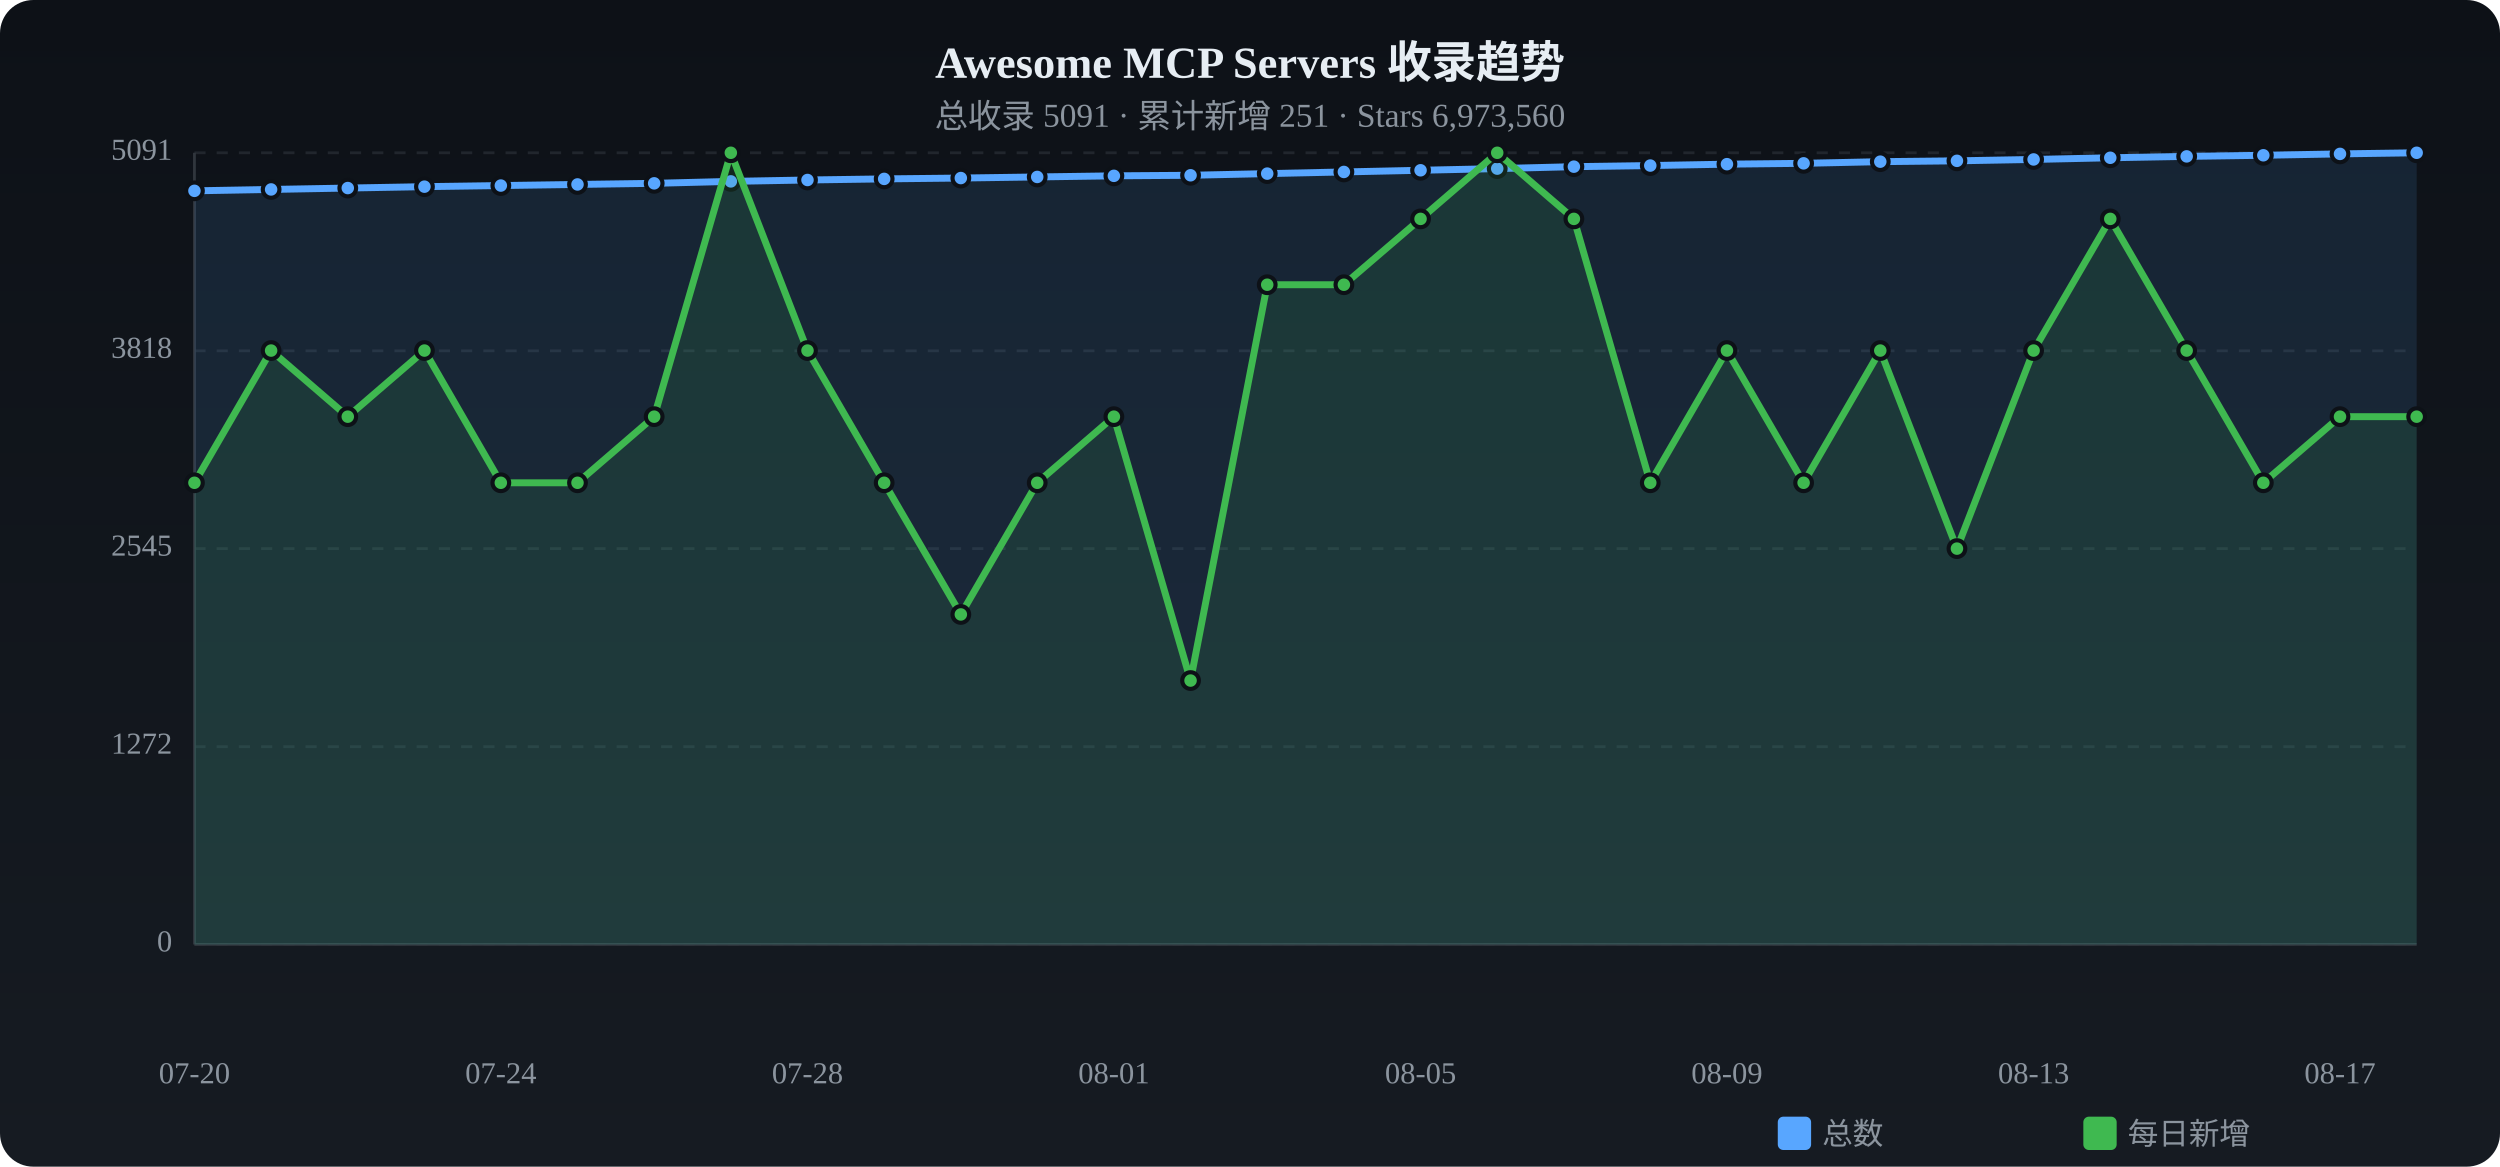
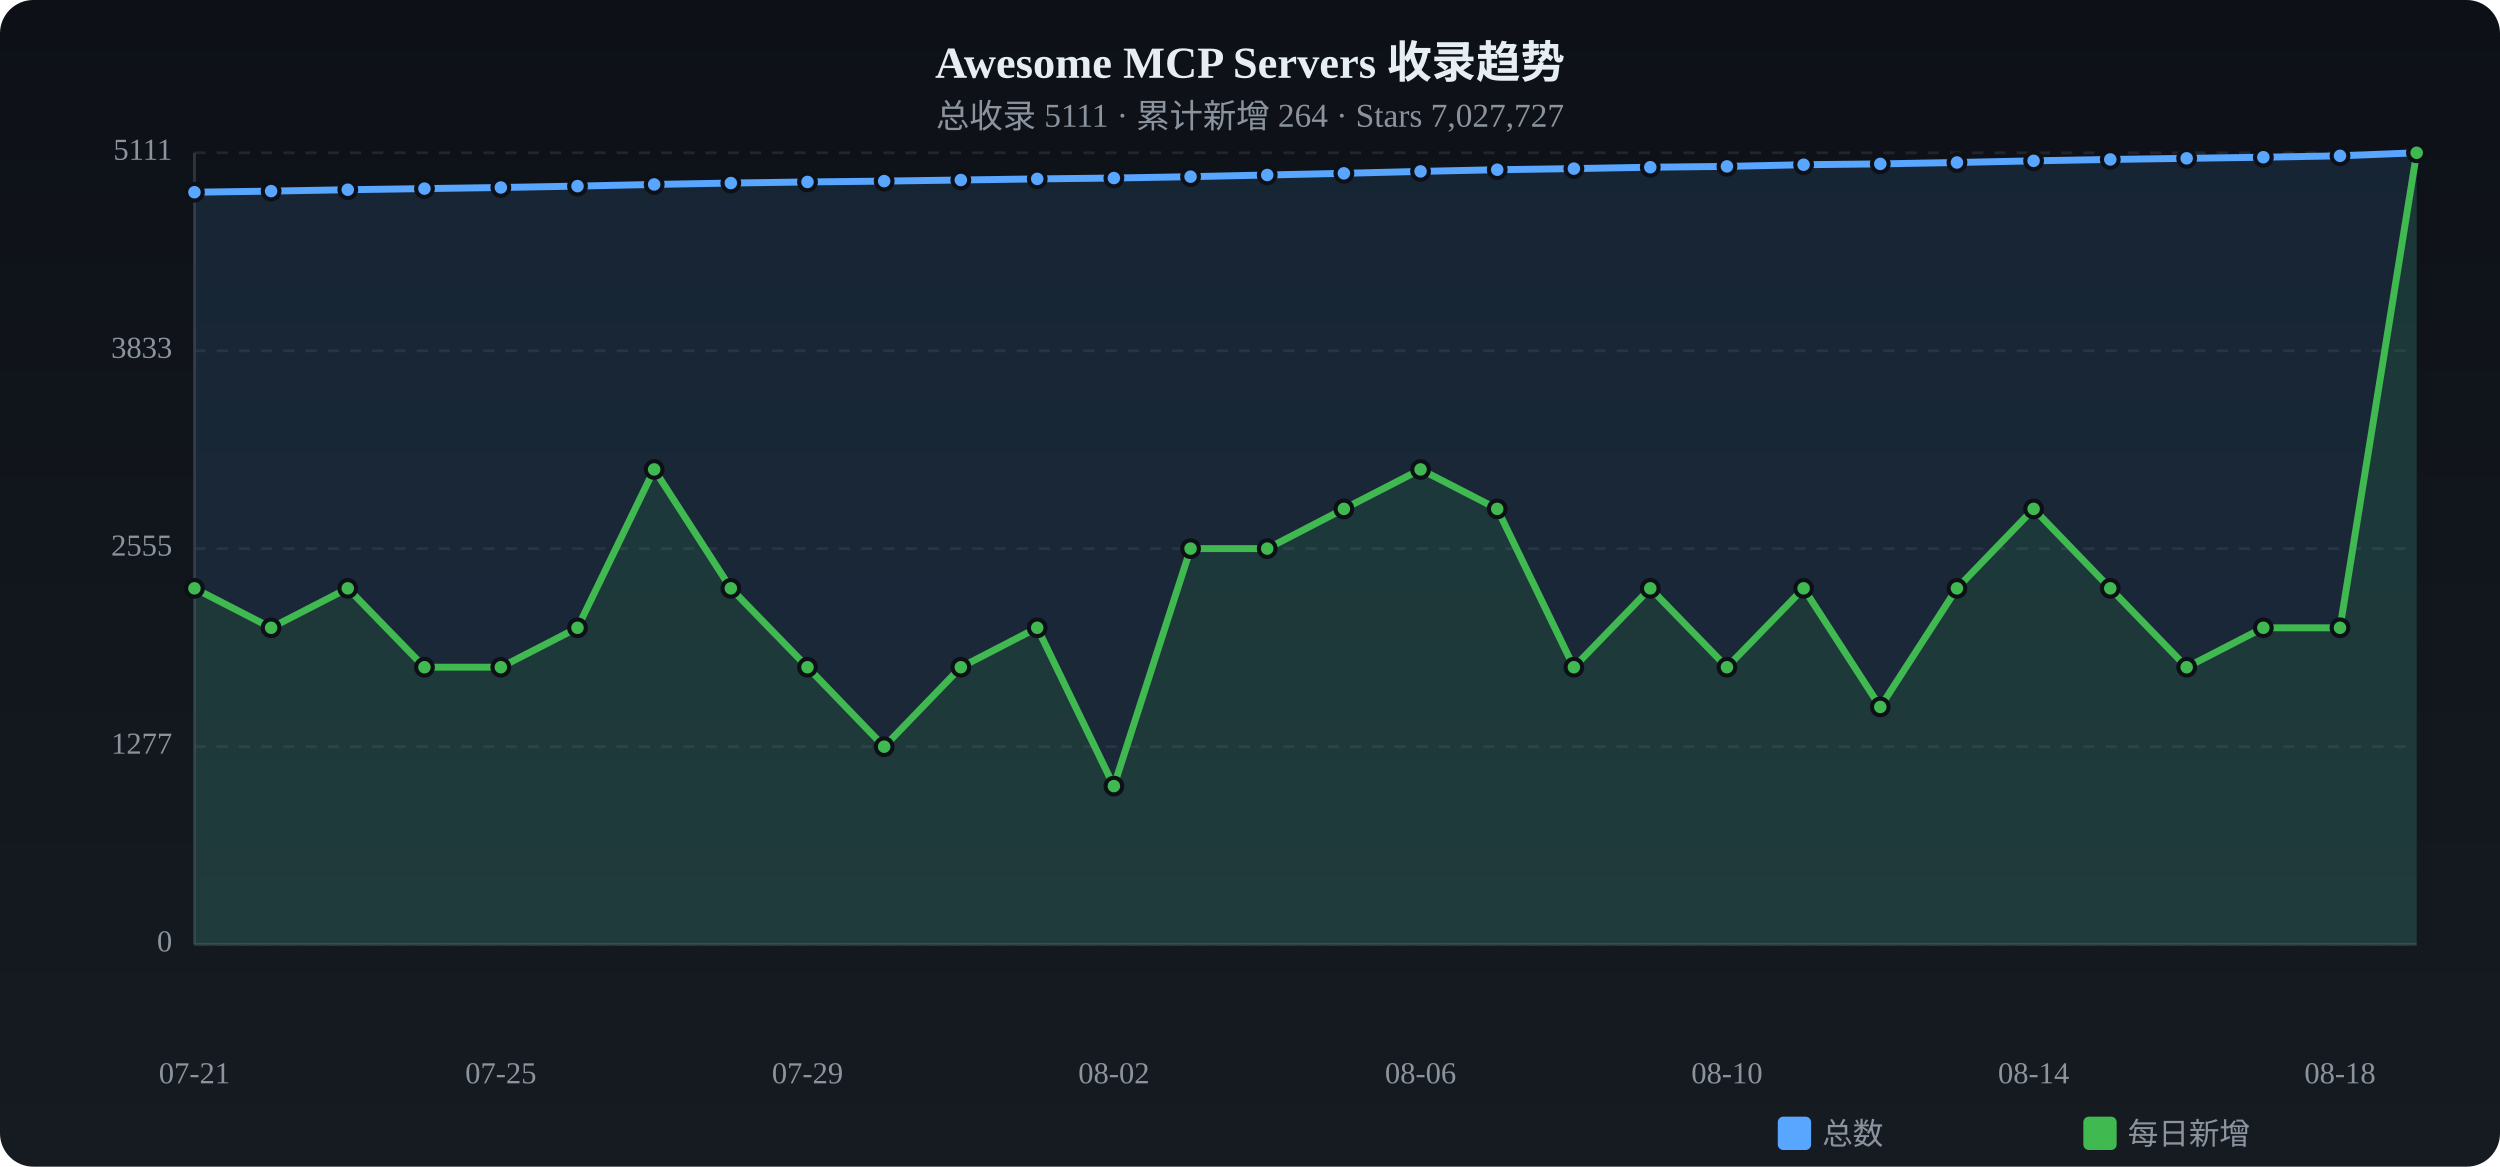
<svg xmlns="http://www.w3.org/2000/svg" viewBox="0 0 900 420" width="900" height="420">
  <defs>
    <linearGradient id="tbg" x1="0%" y1="0%" x2="0%" y2="100%">
      <stop offset="0%" stop-color="#0d1117" />
      <stop offset="100%" stop-color="#161b22" />
    </linearGradient>
  </defs>
  <rect width="900" height="420" rx="12" fill="url(#tbg)" />
  <text x="450.0" y="28" text-anchor="middle" fill="#e6edf3" font-size="16" font-weight="bold">Awesome MCP Servers 收录趋势</text>
-   <text x="450.0" y="46" text-anchor="middle" fill="#8b949e" font-size="12">总收录 5091 · 累计新增 251 · Stars 6,973,560</text>
+   <text x="450.0" y="46" text-anchor="middle" fill="#8b949e" font-size="12">总收录 5111 · 累计新增 264 · Stars 7,027,727</text>
  <text x="62" y="340.0" text-anchor="end" fill="#8b949e" font-size="11" dominant-baseline="middle">0</text>
  <line x1="70" y1="340.0" x2="870" y2="340.0" stroke="#21262d" stroke-dasharray="4 4" />
-   <text x="62" y="268.8" text-anchor="end" fill="#8b949e" font-size="11" dominant-baseline="middle">1272</text>
+   <text x="62" y="268.8" text-anchor="end" fill="#8b949e" font-size="11" dominant-baseline="middle">1277</text>
  <line x1="70" y1="268.8" x2="870" y2="268.8" stroke="#21262d" stroke-dasharray="4 4" />
-   <text x="62" y="197.5" text-anchor="end" fill="#8b949e" font-size="11" dominant-baseline="middle">2545</text>
+   <text x="62" y="197.5" text-anchor="end" fill="#8b949e" font-size="11" dominant-baseline="middle">2555</text>
  <line x1="70" y1="197.5" x2="870" y2="197.5" stroke="#21262d" stroke-dasharray="4 4" />
-   <text x="62" y="126.3" text-anchor="end" fill="#8b949e" font-size="11" dominant-baseline="middle">3818</text>
+   <text x="62" y="126.3" text-anchor="end" fill="#8b949e" font-size="11" dominant-baseline="middle">3833</text>
  <line x1="70" y1="126.3" x2="870" y2="126.3" stroke="#21262d" stroke-dasharray="4 4" />
-   <text x="62" y="55.0" text-anchor="end" fill="#8b949e" font-size="11" dominant-baseline="middle">5091</text>
+   <text x="62" y="55.0" text-anchor="end" fill="#8b949e" font-size="11" dominant-baseline="middle">5111</text>
  <line x1="70" y1="55.0" x2="870" y2="55.0" stroke="#21262d" stroke-dasharray="4 4" />
  <line x1="70" y1="55" x2="70" y2="340" stroke="#30363d" />
  <line x1="70" y1="340" x2="870" y2="340" stroke="#30363d" />
-   <path d="M70.0,68.7 L97.6,68.2 L125.2,67.7 L152.8,67.2 L180.3,66.8 L207.9,66.4 L235.5,66.0 L263.1,65.3 L290.7,64.8 L318.3,64.4 L345.9,64.1 L373.4,63.7 L401.0,63.3 L428.6,63.1 L456.2,62.5 L483.8,61.9 L511.4,61.3 L539.0,60.7 L566.6,60.0 L594.1,59.6 L621.7,59.1 L649.3,58.8 L676.9,58.2 L704.5,57.9 L732.1,57.4 L759.7,56.8 L787.2,56.3 L814.8,55.9 L842.4,55.4 L870.0,55.0 L870.0,340 L70.0,340 Z" fill="#58a6ff" opacity="0.12" />
-   <polyline points="70.0,68.7 97.6,68.2 125.2,67.7 152.8,67.2 180.3,66.8 207.9,66.4 235.5,66.0 263.1,65.3 290.7,64.8 318.3,64.4 345.9,64.1 373.4,63.7 401.0,63.3 428.6,63.1 456.2,62.5 483.8,61.9 511.4,61.3 539.0,60.7 566.6,60.0 594.1,59.6 621.7,59.1 649.3,58.8 676.9,58.2 704.5,57.9 732.1,57.4 759.7,56.8 787.2,56.3 814.8,55.9 842.4,55.4 870.0,55.0" fill="none" stroke="#58a6ff" stroke-width="2.5" stroke-linecap="round" stroke-linejoin="round" />
-   <circle cx="70.0" cy="68.7" r="3" fill="#58a6ff" stroke="#0d1117" stroke-width="1.5" />
-   <circle cx="97.6" cy="68.2" r="3" fill="#58a6ff" stroke="#0d1117" stroke-width="1.5" />
-   <circle cx="125.2" cy="67.7" r="3" fill="#58a6ff" stroke="#0d1117" stroke-width="1.5" />
-   <circle cx="152.8" cy="67.2" r="3" fill="#58a6ff" stroke="#0d1117" stroke-width="1.5" />
-   <circle cx="180.3" cy="66.8" r="3" fill="#58a6ff" stroke="#0d1117" stroke-width="1.5" />
-   <circle cx="207.9" cy="66.4" r="3" fill="#58a6ff" stroke="#0d1117" stroke-width="1.5" />
-   <circle cx="235.5" cy="66.0" r="3" fill="#58a6ff" stroke="#0d1117" stroke-width="1.5" />
-   <circle cx="263.1" cy="65.3" r="3" fill="#58a6ff" stroke="#0d1117" stroke-width="1.5" />
-   <circle cx="290.7" cy="64.8" r="3" fill="#58a6ff" stroke="#0d1117" stroke-width="1.5" />
-   <circle cx="318.3" cy="64.4" r="3" fill="#58a6ff" stroke="#0d1117" stroke-width="1.5" />
-   <circle cx="345.9" cy="64.1" r="3" fill="#58a6ff" stroke="#0d1117" stroke-width="1.5" />
-   <circle cx="373.4" cy="63.7" r="3" fill="#58a6ff" stroke="#0d1117" stroke-width="1.5" />
-   <circle cx="401.0" cy="63.3" r="3" fill="#58a6ff" stroke="#0d1117" stroke-width="1.5" />
-   <circle cx="428.6" cy="63.1" r="3" fill="#58a6ff" stroke="#0d1117" stroke-width="1.5" />
-   <circle cx="456.2" cy="62.5" r="3" fill="#58a6ff" stroke="#0d1117" stroke-width="1.5" />
-   <circle cx="483.8" cy="61.9" r="3" fill="#58a6ff" stroke="#0d1117" stroke-width="1.5" />
-   <circle cx="511.4" cy="61.3" r="3" fill="#58a6ff" stroke="#0d1117" stroke-width="1.5" />
-   <circle cx="539.0" cy="60.7" r="3" fill="#58a6ff" stroke="#0d1117" stroke-width="1.5" />
-   <circle cx="566.6" cy="60.0" r="3" fill="#58a6ff" stroke="#0d1117" stroke-width="1.5" />
-   <circle cx="594.1" cy="59.6" r="3" fill="#58a6ff" stroke="#0d1117" stroke-width="1.5" />
-   <circle cx="621.7" cy="59.1" r="3" fill="#58a6ff" stroke="#0d1117" stroke-width="1.5" />
-   <circle cx="649.3" cy="58.8" r="3" fill="#58a6ff" stroke="#0d1117" stroke-width="1.5" />
-   <circle cx="676.9" cy="58.2" r="3" fill="#58a6ff" stroke="#0d1117" stroke-width="1.5" />
-   <circle cx="704.5" cy="57.9" r="3" fill="#58a6ff" stroke="#0d1117" stroke-width="1.5" />
-   <circle cx="732.1" cy="57.4" r="3" fill="#58a6ff" stroke="#0d1117" stroke-width="1.5" />
-   <circle cx="759.7" cy="56.8" r="3" fill="#58a6ff" stroke="#0d1117" stroke-width="1.5" />
-   <circle cx="787.2" cy="56.3" r="3" fill="#58a6ff" stroke="#0d1117" stroke-width="1.5" />
-   <circle cx="814.8" cy="55.9" r="3" fill="#58a6ff" stroke="#0d1117" stroke-width="1.5" />
-   <circle cx="842.4" cy="55.4" r="3" fill="#58a6ff" stroke="#0d1117" stroke-width="1.5" />
+   <path d="M70.0,69.2 L97.6,68.8 L125.2,68.3 L152.8,67.9 L180.3,67.5 L207.9,67.0 L235.5,66.4 L263.1,65.9 L290.7,65.5 L318.3,65.2 L345.9,64.8 L373.4,64.4 L401.0,64.1 L428.6,63.6 L456.2,63.0 L483.8,62.4 L511.4,61.7 L539.0,61.1 L566.6,60.7 L594.1,60.2 L621.7,59.9 L649.3,59.3 L676.9,59.0 L704.5,58.5 L732.1,57.9 L759.7,57.4 L787.2,57.0 L814.8,56.6 L842.4,56.1 L870.0,55.0 L870.0,340 L70.0,340 Z" fill="#58a6ff" opacity="0.12" />
+   <polyline points="70.0,69.2 97.6,68.8 125.2,68.3 152.8,67.9 180.3,67.5 207.9,67.0 235.5,66.4 263.1,65.9 290.7,65.5 318.3,65.2 345.9,64.8 373.4,64.4 401.0,64.1 428.6,63.6 456.2,63.0 483.8,62.4 511.4,61.7 539.0,61.1 566.6,60.7 594.1,60.2 621.7,59.9 649.3,59.3 676.9,59.0 704.5,58.5 732.1,57.9 759.7,57.4 787.2,57.0 814.8,56.6 842.4,56.1 870.0,55.0" fill="none" stroke="#58a6ff" stroke-width="2.5" stroke-linecap="round" stroke-linejoin="round" />
+   <circle cx="70.0" cy="69.2" r="3" fill="#58a6ff" stroke="#0d1117" stroke-width="1.5" />
+   <circle cx="97.6" cy="68.8" r="3" fill="#58a6ff" stroke="#0d1117" stroke-width="1.5" />
+   <circle cx="125.2" cy="68.3" r="3" fill="#58a6ff" stroke="#0d1117" stroke-width="1.5" />
+   <circle cx="152.8" cy="67.9" r="3" fill="#58a6ff" stroke="#0d1117" stroke-width="1.5" />
+   <circle cx="180.3" cy="67.5" r="3" fill="#58a6ff" stroke="#0d1117" stroke-width="1.5" />
+   <circle cx="207.9" cy="67.0" r="3" fill="#58a6ff" stroke="#0d1117" stroke-width="1.5" />
+   <circle cx="235.5" cy="66.4" r="3" fill="#58a6ff" stroke="#0d1117" stroke-width="1.5" />
+   <circle cx="263.1" cy="65.9" r="3" fill="#58a6ff" stroke="#0d1117" stroke-width="1.5" />
+   <circle cx="290.7" cy="65.5" r="3" fill="#58a6ff" stroke="#0d1117" stroke-width="1.5" />
+   <circle cx="318.3" cy="65.2" r="3" fill="#58a6ff" stroke="#0d1117" stroke-width="1.5" />
+   <circle cx="345.9" cy="64.8" r="3" fill="#58a6ff" stroke="#0d1117" stroke-width="1.5" />
+   <circle cx="373.4" cy="64.4" r="3" fill="#58a6ff" stroke="#0d1117" stroke-width="1.5" />
+   <circle cx="401.0" cy="64.1" r="3" fill="#58a6ff" stroke="#0d1117" stroke-width="1.5" />
+   <circle cx="428.6" cy="63.6" r="3" fill="#58a6ff" stroke="#0d1117" stroke-width="1.5" />
+   <circle cx="456.2" cy="63.0" r="3" fill="#58a6ff" stroke="#0d1117" stroke-width="1.5" />
+   <circle cx="483.8" cy="62.4" r="3" fill="#58a6ff" stroke="#0d1117" stroke-width="1.5" />
+   <circle cx="511.4" cy="61.7" r="3" fill="#58a6ff" stroke="#0d1117" stroke-width="1.5" />
+   <circle cx="539.0" cy="61.1" r="3" fill="#58a6ff" stroke="#0d1117" stroke-width="1.5" />
+   <circle cx="566.6" cy="60.7" r="3" fill="#58a6ff" stroke="#0d1117" stroke-width="1.5" />
+   <circle cx="594.1" cy="60.2" r="3" fill="#58a6ff" stroke="#0d1117" stroke-width="1.5" />
+   <circle cx="621.7" cy="59.9" r="3" fill="#58a6ff" stroke="#0d1117" stroke-width="1.5" />
+   <circle cx="649.3" cy="59.3" r="3" fill="#58a6ff" stroke="#0d1117" stroke-width="1.5" />
+   <circle cx="676.9" cy="59.0" r="3" fill="#58a6ff" stroke="#0d1117" stroke-width="1.5" />
+   <circle cx="704.5" cy="58.5" r="3" fill="#58a6ff" stroke="#0d1117" stroke-width="1.5" />
+   <circle cx="732.1" cy="57.9" r="3" fill="#58a6ff" stroke="#0d1117" stroke-width="1.5" />
+   <circle cx="759.7" cy="57.4" r="3" fill="#58a6ff" stroke="#0d1117" stroke-width="1.5" />
+   <circle cx="787.2" cy="57.0" r="3" fill="#58a6ff" stroke="#0d1117" stroke-width="1.5" />
+   <circle cx="814.8" cy="56.6" r="3" fill="#58a6ff" stroke="#0d1117" stroke-width="1.5" />
+   <circle cx="842.4" cy="56.1" r="3" fill="#58a6ff" stroke="#0d1117" stroke-width="1.5" />
  <circle cx="870.0" cy="55.0" r="3" fill="#58a6ff" stroke="#0d1117" stroke-width="1.5" />
-   <path d="M70.0,173.8 L97.6,126.2 L125.2,150.0 L152.8,126.2 L180.3,173.8 L207.9,173.8 L235.5,150.0 L263.1,55.0 L290.7,126.2 L318.3,173.8 L345.9,221.2 L373.4,173.8 L401.0,150.0 L428.6,245.0 L456.2,102.5 L483.8,102.5 L511.4,78.8 L539.0,55.0 L566.6,78.8 L594.1,173.8 L621.7,126.2 L649.3,173.8 L676.9,126.2 L704.5,197.5 L732.1,126.2 L759.7,78.8 L787.2,126.2 L814.8,173.8 L842.4,150.0 L870.0,150.0 L870.0,340 L70.0,340 Z" fill="#3fb950" opacity="0.12" />
-   <polyline points="70.0,173.8 97.6,126.2 125.2,150.0 152.8,126.2 180.3,173.8 207.9,173.8 235.5,150.0 263.1,55.0 290.7,126.2 318.3,173.8 345.9,221.2 373.4,173.8 401.0,150.0 428.6,245.0 456.2,102.5 483.8,102.5 511.4,78.8 539.0,55.0 566.6,78.8 594.1,173.8 621.7,126.2 649.3,173.8 676.9,126.2 704.5,197.5 732.1,126.2 759.7,78.8 787.2,126.2 814.8,173.8 842.4,150.0 870.0,150.0" fill="none" stroke="#3fb950" stroke-width="2.5" stroke-linecap="round" stroke-linejoin="round" />
-   <circle cx="70.0" cy="173.8" r="3" fill="#3fb950" stroke="#0d1117" stroke-width="1.5" />
-   <circle cx="97.6" cy="126.2" r="3" fill="#3fb950" stroke="#0d1117" stroke-width="1.5" />
-   <circle cx="125.2" cy="150.0" r="3" fill="#3fb950" stroke="#0d1117" stroke-width="1.5" />
-   <circle cx="152.8" cy="126.2" r="3" fill="#3fb950" stroke="#0d1117" stroke-width="1.5" />
-   <circle cx="180.3" cy="173.8" r="3" fill="#3fb950" stroke="#0d1117" stroke-width="1.5" />
-   <circle cx="207.9" cy="173.8" r="3" fill="#3fb950" stroke="#0d1117" stroke-width="1.5" />
-   <circle cx="235.5" cy="150.0" r="3" fill="#3fb950" stroke="#0d1117" stroke-width="1.5" />
-   <circle cx="263.1" cy="55.0" r="3" fill="#3fb950" stroke="#0d1117" stroke-width="1.5" />
-   <circle cx="290.7" cy="126.2" r="3" fill="#3fb950" stroke="#0d1117" stroke-width="1.5" />
-   <circle cx="318.3" cy="173.8" r="3" fill="#3fb950" stroke="#0d1117" stroke-width="1.5" />
-   <circle cx="345.9" cy="221.2" r="3" fill="#3fb950" stroke="#0d1117" stroke-width="1.5" />
-   <circle cx="373.4" cy="173.8" r="3" fill="#3fb950" stroke="#0d1117" stroke-width="1.5" />
-   <circle cx="401.0" cy="150.0" r="3" fill="#3fb950" stroke="#0d1117" stroke-width="1.5" />
-   <circle cx="428.6" cy="245.0" r="3" fill="#3fb950" stroke="#0d1117" stroke-width="1.5" />
-   <circle cx="456.2" cy="102.5" r="3" fill="#3fb950" stroke="#0d1117" stroke-width="1.5" />
-   <circle cx="483.8" cy="102.5" r="3" fill="#3fb950" stroke="#0d1117" stroke-width="1.5" />
-   <circle cx="511.4" cy="78.8" r="3" fill="#3fb950" stroke="#0d1117" stroke-width="1.5" />
-   <circle cx="539.0" cy="55.0" r="3" fill="#3fb950" stroke="#0d1117" stroke-width="1.5" />
-   <circle cx="566.6" cy="78.8" r="3" fill="#3fb950" stroke="#0d1117" stroke-width="1.5" />
-   <circle cx="594.1" cy="173.8" r="3" fill="#3fb950" stroke="#0d1117" stroke-width="1.5" />
-   <circle cx="621.7" cy="126.2" r="3" fill="#3fb950" stroke="#0d1117" stroke-width="1.5" />
-   <circle cx="649.3" cy="173.8" r="3" fill="#3fb950" stroke="#0d1117" stroke-width="1.5" />
-   <circle cx="676.9" cy="126.2" r="3" fill="#3fb950" stroke="#0d1117" stroke-width="1.5" />
-   <circle cx="704.5" cy="197.5" r="3" fill="#3fb950" stroke="#0d1117" stroke-width="1.5" />
-   <circle cx="732.1" cy="126.2" r="3" fill="#3fb950" stroke="#0d1117" stroke-width="1.5" />
-   <circle cx="759.7" cy="78.8" r="3" fill="#3fb950" stroke="#0d1117" stroke-width="1.5" />
-   <circle cx="787.2" cy="126.2" r="3" fill="#3fb950" stroke="#0d1117" stroke-width="1.5" />
-   <circle cx="814.8" cy="173.8" r="3" fill="#3fb950" stroke="#0d1117" stroke-width="1.5" />
-   <circle cx="842.4" cy="150.0" r="3" fill="#3fb950" stroke="#0d1117" stroke-width="1.5" />
-   <circle cx="870.0" cy="150.0" r="3" fill="#3fb950" stroke="#0d1117" stroke-width="1.5" />
-   <text x="70.0" y="390" text-anchor="middle" fill="#8b949e" font-size="11">07-20</text>
-   <text x="180.3" y="390" text-anchor="middle" fill="#8b949e" font-size="11">07-24</text>
-   <text x="290.7" y="390" text-anchor="middle" fill="#8b949e" font-size="11">07-28</text>
-   <text x="401.0" y="390" text-anchor="middle" fill="#8b949e" font-size="11">08-01</text>
-   <text x="511.4" y="390" text-anchor="middle" fill="#8b949e" font-size="11">08-05</text>
-   <text x="621.7" y="390" text-anchor="middle" fill="#8b949e" font-size="11">08-09</text>
-   <text x="732.1" y="390" text-anchor="middle" fill="#8b949e" font-size="11">08-13</text>
-   <text x="842.4" y="390" text-anchor="middle" fill="#8b949e" font-size="11">08-17</text>
+   <path d="M70.0,211.8 L97.6,226.0 L125.2,211.8 L152.8,240.2 L180.3,240.2 L207.9,226.0 L235.5,169.0 L263.1,211.8 L290.7,240.2 L318.3,268.8 L345.9,240.2 L373.4,226.0 L401.0,283.0 L428.6,197.5 L456.2,197.5 L483.8,183.2 L511.4,169.0 L539.0,183.2 L566.6,240.2 L594.1,211.8 L621.7,240.2 L649.3,211.8 L676.9,254.5 L704.5,211.8 L732.1,183.2 L759.7,211.8 L787.2,240.2 L814.8,226.0 L842.4,226.0 L870.0,55.0 L870.0,340 L70.0,340 Z" fill="#3fb950" opacity="0.12" />
+   <polyline points="70.0,211.8 97.6,226.0 125.2,211.8 152.8,240.2 180.3,240.2 207.9,226.0 235.5,169.0 263.1,211.8 290.7,240.2 318.3,268.8 345.9,240.2 373.4,226.0 401.0,283.0 428.6,197.5 456.2,197.5 483.8,183.2 511.4,169.0 539.0,183.2 566.6,240.2 594.1,211.8 621.7,240.2 649.3,211.8 676.9,254.5 704.5,211.8 732.1,183.2 759.7,211.8 787.2,240.2 814.8,226.0 842.4,226.0 870.0,55.0" fill="none" stroke="#3fb950" stroke-width="2.5" stroke-linecap="round" stroke-linejoin="round" />
+   <circle cx="70.0" cy="211.8" r="3" fill="#3fb950" stroke="#0d1117" stroke-width="1.5" />
+   <circle cx="97.6" cy="226.0" r="3" fill="#3fb950" stroke="#0d1117" stroke-width="1.5" />
+   <circle cx="125.2" cy="211.8" r="3" fill="#3fb950" stroke="#0d1117" stroke-width="1.5" />
+   <circle cx="152.8" cy="240.2" r="3" fill="#3fb950" stroke="#0d1117" stroke-width="1.5" />
+   <circle cx="180.3" cy="240.2" r="3" fill="#3fb950" stroke="#0d1117" stroke-width="1.5" />
+   <circle cx="207.9" cy="226.0" r="3" fill="#3fb950" stroke="#0d1117" stroke-width="1.5" />
+   <circle cx="235.5" cy="169.0" r="3" fill="#3fb950" stroke="#0d1117" stroke-width="1.5" />
+   <circle cx="263.1" cy="211.8" r="3" fill="#3fb950" stroke="#0d1117" stroke-width="1.5" />
+   <circle cx="290.7" cy="240.2" r="3" fill="#3fb950" stroke="#0d1117" stroke-width="1.5" />
+   <circle cx="318.3" cy="268.8" r="3" fill="#3fb950" stroke="#0d1117" stroke-width="1.5" />
+   <circle cx="345.9" cy="240.2" r="3" fill="#3fb950" stroke="#0d1117" stroke-width="1.5" />
+   <circle cx="373.4" cy="226.0" r="3" fill="#3fb950" stroke="#0d1117" stroke-width="1.5" />
+   <circle cx="401.0" cy="283.0" r="3" fill="#3fb950" stroke="#0d1117" stroke-width="1.5" />
+   <circle cx="428.6" cy="197.5" r="3" fill="#3fb950" stroke="#0d1117" stroke-width="1.5" />
+   <circle cx="456.2" cy="197.5" r="3" fill="#3fb950" stroke="#0d1117" stroke-width="1.5" />
+   <circle cx="483.8" cy="183.2" r="3" fill="#3fb950" stroke="#0d1117" stroke-width="1.5" />
+   <circle cx="511.4" cy="169.0" r="3" fill="#3fb950" stroke="#0d1117" stroke-width="1.5" />
+   <circle cx="539.0" cy="183.2" r="3" fill="#3fb950" stroke="#0d1117" stroke-width="1.5" />
+   <circle cx="566.6" cy="240.2" r="3" fill="#3fb950" stroke="#0d1117" stroke-width="1.5" />
+   <circle cx="594.1" cy="211.8" r="3" fill="#3fb950" stroke="#0d1117" stroke-width="1.5" />
+   <circle cx="621.7" cy="240.2" r="3" fill="#3fb950" stroke="#0d1117" stroke-width="1.5" />
+   <circle cx="649.3" cy="211.8" r="3" fill="#3fb950" stroke="#0d1117" stroke-width="1.5" />
+   <circle cx="676.9" cy="254.5" r="3" fill="#3fb950" stroke="#0d1117" stroke-width="1.5" />
+   <circle cx="704.5" cy="211.8" r="3" fill="#3fb950" stroke="#0d1117" stroke-width="1.5" />
+   <circle cx="732.1" cy="183.2" r="3" fill="#3fb950" stroke="#0d1117" stroke-width="1.5" />
+   <circle cx="759.7" cy="211.8" r="3" fill="#3fb950" stroke="#0d1117" stroke-width="1.5" />
+   <circle cx="787.2" cy="240.2" r="3" fill="#3fb950" stroke="#0d1117" stroke-width="1.5" />
+   <circle cx="814.8" cy="226.0" r="3" fill="#3fb950" stroke="#0d1117" stroke-width="1.5" />
+   <circle cx="842.4" cy="226.0" r="3" fill="#3fb950" stroke="#0d1117" stroke-width="1.5" />
+   <circle cx="870.0" cy="55.0" r="3" fill="#3fb950" stroke="#0d1117" stroke-width="1.5" />
+   <text x="70.0" y="390" text-anchor="middle" fill="#8b949e" font-size="11">07-21</text>
+   <text x="180.3" y="390" text-anchor="middle" fill="#8b949e" font-size="11">07-25</text>
+   <text x="290.7" y="390" text-anchor="middle" fill="#8b949e" font-size="11">07-29</text>
+   <text x="401.0" y="390" text-anchor="middle" fill="#8b949e" font-size="11">08-02</text>
+   <text x="511.4" y="390" text-anchor="middle" fill="#8b949e" font-size="11">08-06</text>
+   <text x="621.7" y="390" text-anchor="middle" fill="#8b949e" font-size="11">08-10</text>
+   <text x="732.1" y="390" text-anchor="middle" fill="#8b949e" font-size="11">08-14</text>
+   <text x="842.4" y="390" text-anchor="middle" fill="#8b949e" font-size="11">08-18</text>
  <rect x="640" y="402" width="12" height="12" rx="2" fill="#58a6ff" />
  <text x="656" y="412" fill="#8b949e" font-size="11">总数</text>
  <rect x="750" y="402" width="12" height="12" rx="2" fill="#3fb950" />
  <text x="766" y="412" fill="#8b949e" font-size="11">每日新增</text>
</svg>
